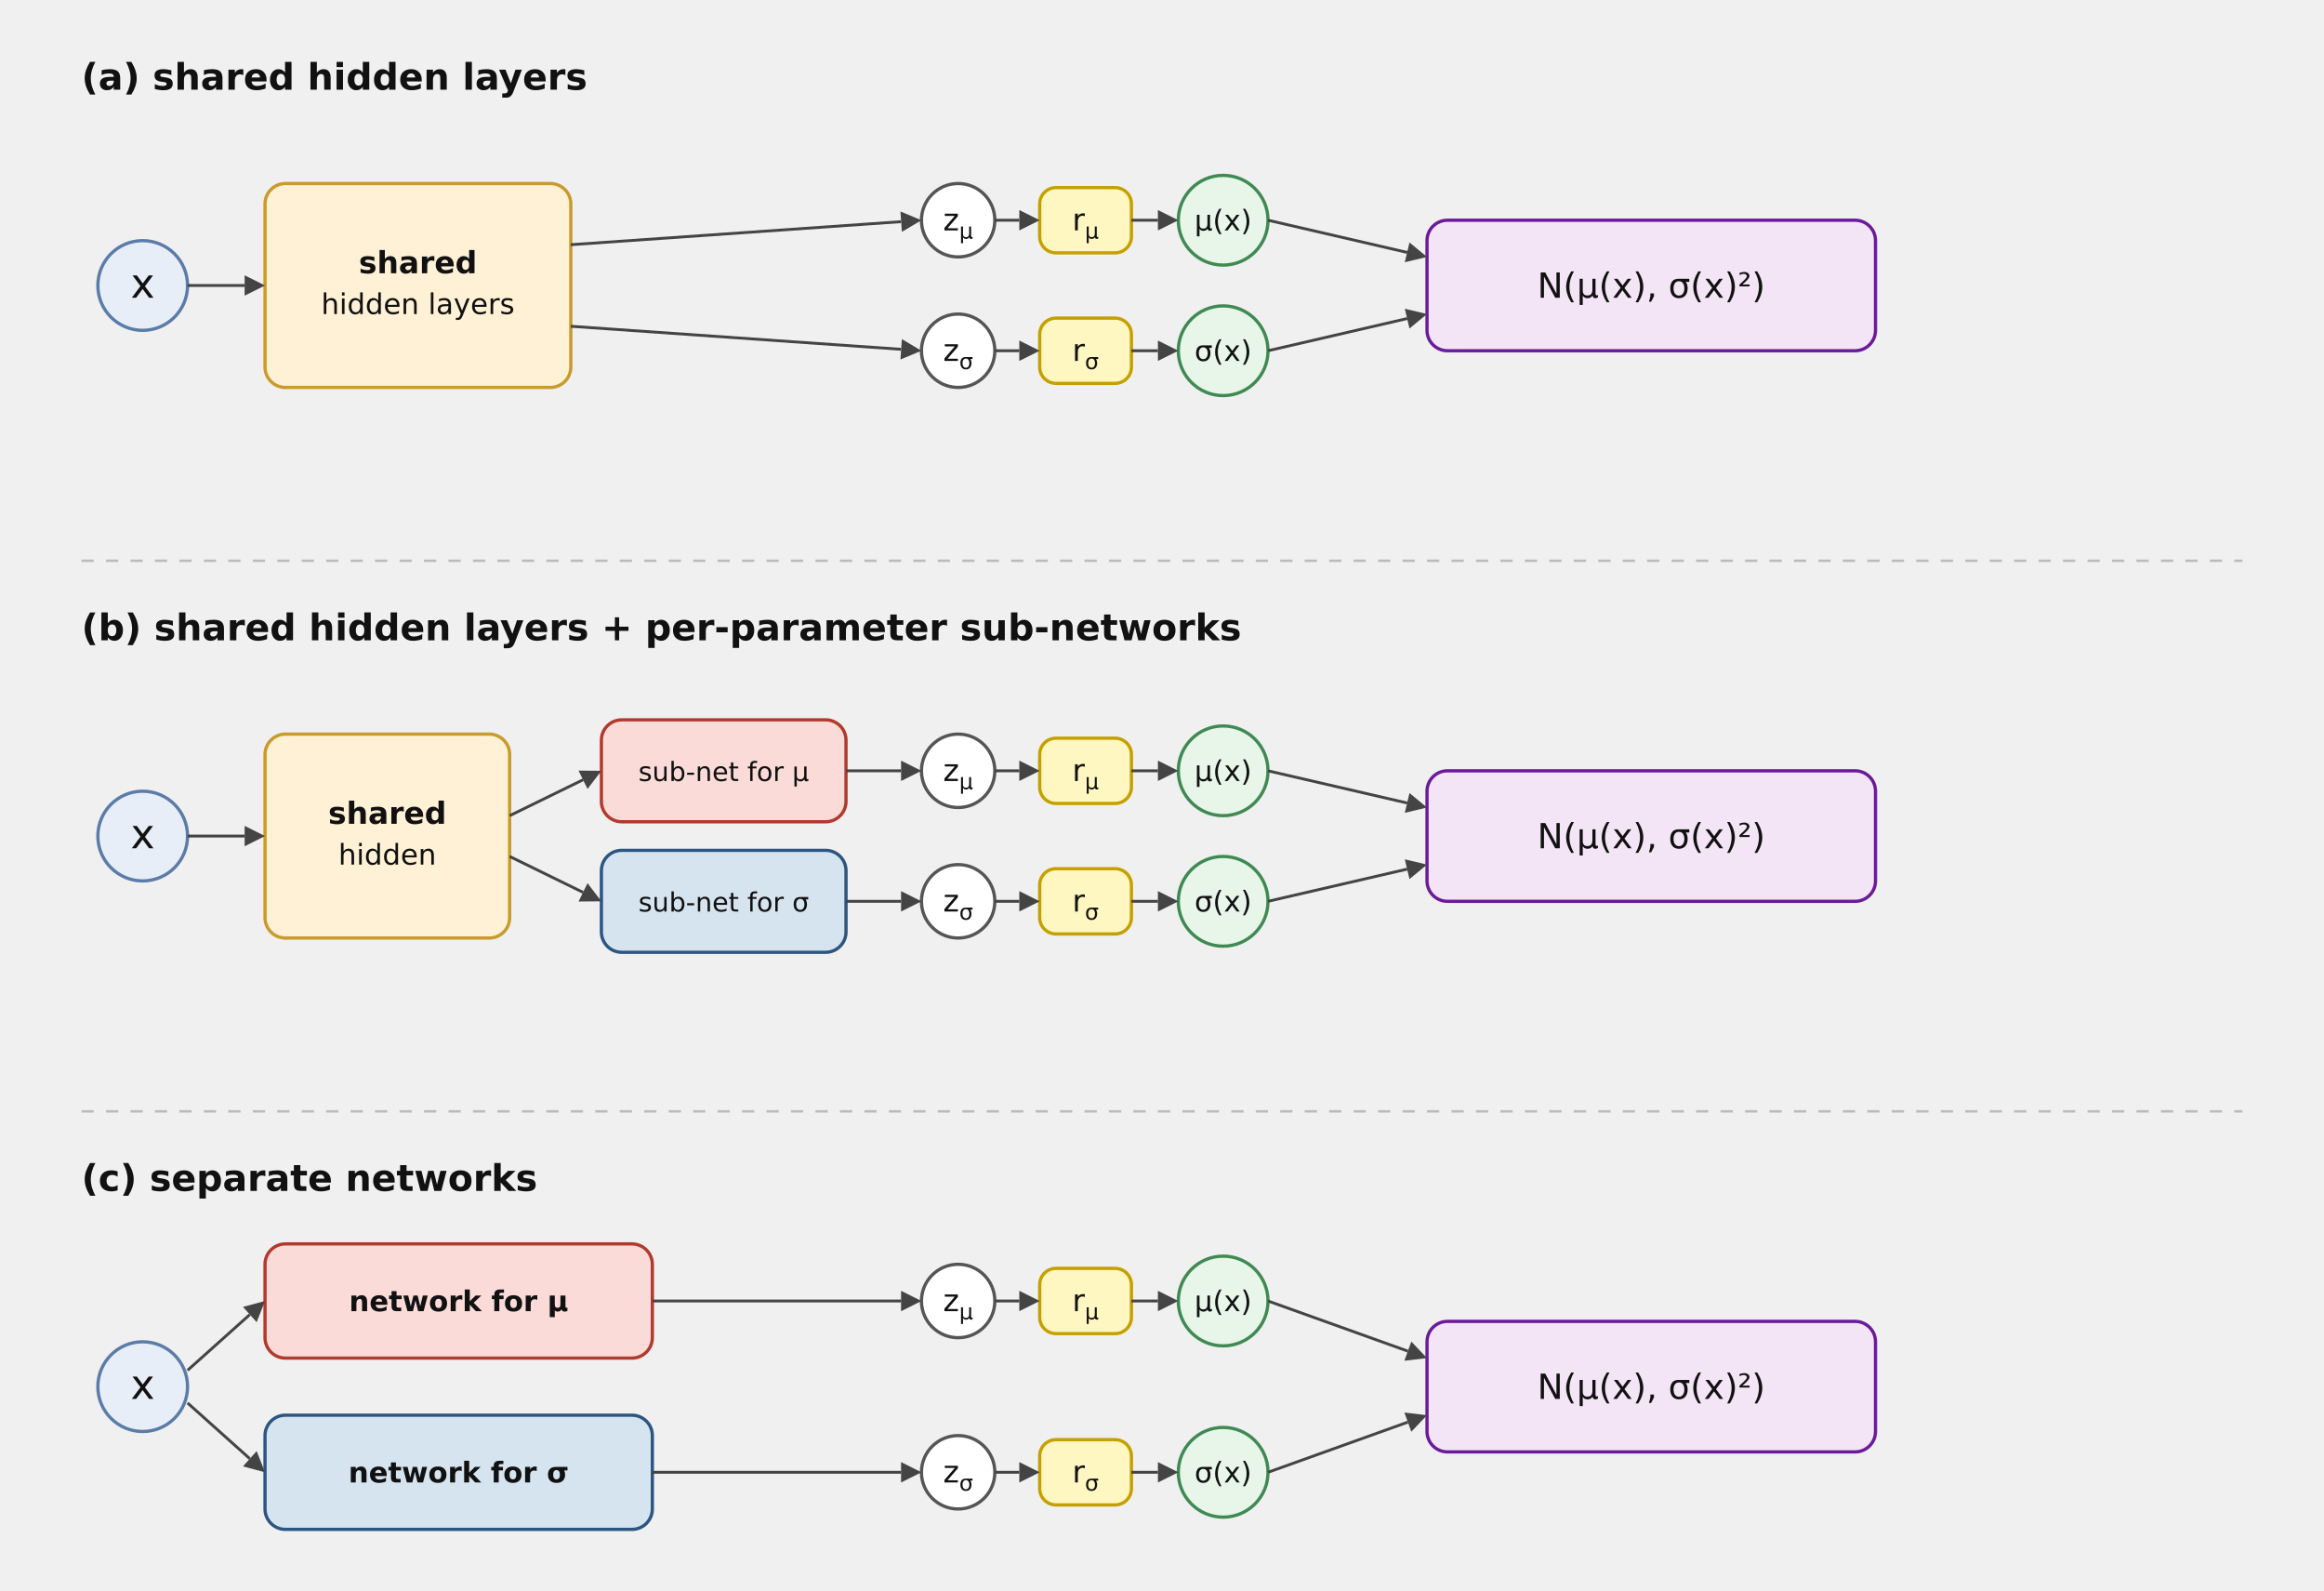
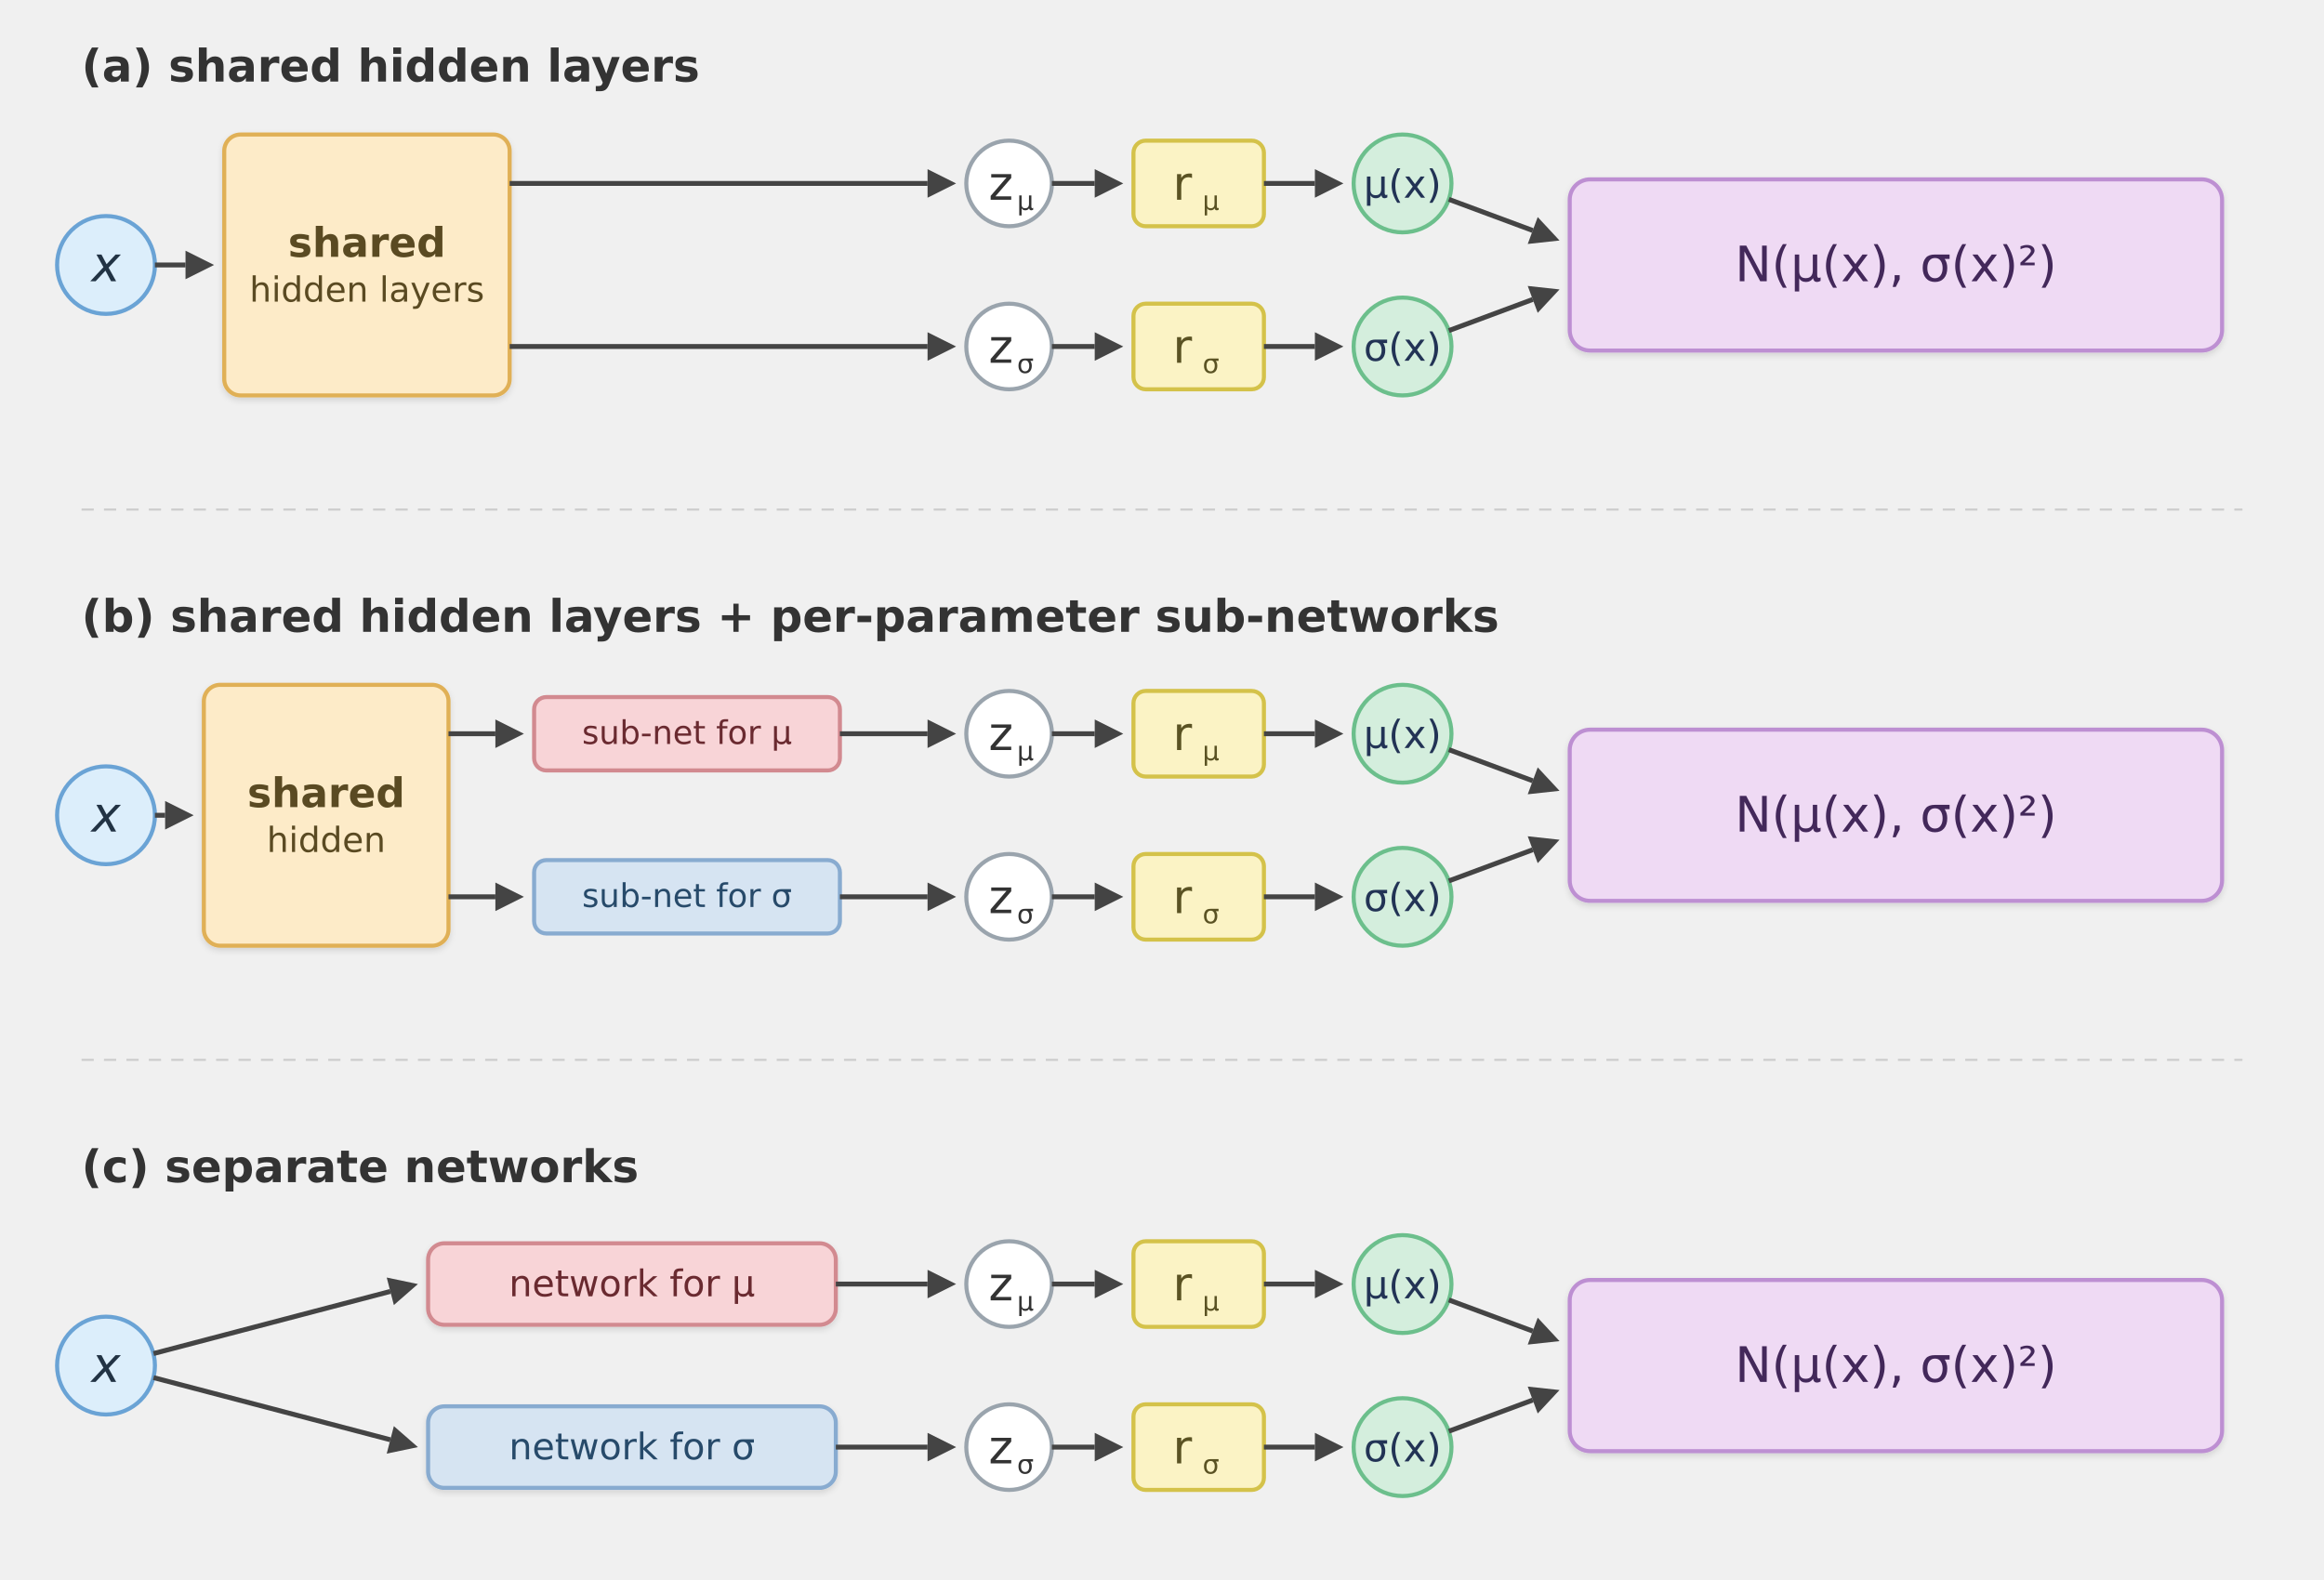
- <svg xmlns="http://www.w3.org/2000/svg" width="1140" height="780" viewBox="0 0 1140 780" font-family="DejaVu Sans">
-   <text x="40" y="44" text-anchor="start" font-size="18" font-weight="bold" fill="#111">(a) shared hidden layers</text>
-   <circle cx="70" cy="140" r="22" fill="#E8EEF7" stroke="#5B7CA8" stroke-width="1.6" />
-   <text x="70" y="146" text-anchor="middle" font-size="20" font-weight="normal" fill="#111">x</text>
-   <rect x="130" y="90" width="150" height="100" rx="10" ry="10" fill="#FFF1D6" stroke="#C99A2C" stroke-width="1.6" />
-   <text x="205.0" y="134" text-anchor="middle" font-size="15" font-weight="bold" fill="#111">shared</text>
-   <text x="205.0" y="154" text-anchor="middle" font-size="14" font-weight="normal" fill="#111">hidden layers</text>
-   <line x1="92.0" y1="140.0" x2="120.0" y2="140.0" stroke="#444" stroke-width="1.4" />
-   <polygon points="130.0,140.0 120.0,145.0 120.0,135.0" fill="#444" />
-   <circle cx="470" cy="108" r="18" fill="#FFFFFF" stroke="#555555" stroke-width="1.6" />
-   <text x="470" y="113" text-anchor="middle" font-size="15" font-weight="normal" fill="#111">z<tspan dy="4" font-size="0.72em">μ</tspan>
-   </text>
-   <circle cx="470" cy="172" r="18" fill="#FFFFFF" stroke="#555555" stroke-width="1.6" />
-   <text x="470" y="177" text-anchor="middle" font-size="15" font-weight="normal" fill="#111">z<tspan dy="4" font-size="0.72em">σ</tspan>
-   </text>
-   <line x1="280.0" y1="120.0" x2="442.0" y2="108.7" stroke="#444" stroke-width="1.4" />
-   <polygon points="452.0,108.0 442.4,113.7 441.7,103.7" fill="#444" />
-   <line x1="280.0" y1="160.0" x2="442.0" y2="171.3" stroke="#444" stroke-width="1.4" />
-   <polygon points="452.0,172.0 441.7,176.3 442.4,166.3" fill="#444" />
-   <rect x="510" y="92" width="45" height="32" rx="8" ry="8" fill="#FFF7C2" stroke="#C4A000" stroke-width="1.6" />
-   <text x="532.5" y="113" text-anchor="middle" font-size="15" font-weight="normal" fill="#111">r<tspan dy="4" font-size="0.72em">μ</tspan>
-   </text>
-   <rect x="510" y="156" width="45" height="32" rx="8" ry="8" fill="#FFF7C2" stroke="#C4A000" stroke-width="1.6" />
-   <text x="532.5" y="177" text-anchor="middle" font-size="15" font-weight="normal" fill="#111">r<tspan dy="4" font-size="0.72em">σ</tspan>
-   </text>
-   <line x1="488.0" y1="108.0" x2="500.0" y2="108.0" stroke="#444" stroke-width="1.4" />
-   <polygon points="510.0,108.0 500.0,113.0 500.0,103.0" fill="#444" />
-   <line x1="488.0" y1="172.0" x2="500.0" y2="172.0" stroke="#444" stroke-width="1.4" />
-   <polygon points="510.0,172.0 500.0,177.0 500.0,167.0" fill="#444" />
-   <circle cx="600" cy="108" r="22" fill="#E8F5E9" stroke="#3F8A52" stroke-width="1.6" />
-   <text x="600" y="113" text-anchor="middle" font-size="14" font-weight="normal" fill="#111">μ(x)</text>
-   <circle cx="600" cy="172" r="22" fill="#E8F5E9" stroke="#3F8A52" stroke-width="1.6" />
-   <text x="600" y="177" text-anchor="middle" font-size="14" font-weight="normal" fill="#111">σ(x)</text>
-   <line x1="555.0" y1="108.0" x2="568.0" y2="108.0" stroke="#444" stroke-width="1.4" />
-   <polygon points="578.0,108.0 568.0,113.0 568.0,103.0" fill="#444" />
-   <line x1="555.0" y1="172.0" x2="568.0" y2="172.0" stroke="#444" stroke-width="1.4" />
-   <polygon points="578.0,172.0 568.0,177.0 568.0,167.0" fill="#444" />
-   <rect x="700" y="108" width="220" height="64" rx="10" ry="10" fill="#F3E5F5" stroke="#6A1B9A" stroke-width="1.6" />
-   <text x="810.0" y="146" text-anchor="middle" font-size="17" font-weight="normal" fill="#111">N(μ(x), σ(x)²)</text>
-   <line x1="622.0" y1="108.0" x2="690.3" y2="123.8" stroke="#444" stroke-width="1.4" />
-   <polygon points="700.0,126.0 689.1,128.6 691.4,118.9" fill="#444" />
-   <line x1="622.0" y1="172.0" x2="690.3" y2="156.2" stroke="#444" stroke-width="1.4" />
-   <polygon points="700.0,154.0 691.4,161.1 689.1,151.4" fill="#444" />
-   <text x="40" y="314" text-anchor="start" font-size="18" font-weight="bold" fill="#111">(b) shared hidden layers + per-parameter sub-networks</text>
-   <circle cx="70" cy="410" r="22" fill="#E8EEF7" stroke="#5B7CA8" stroke-width="1.6" />
-   <text x="70" y="416" text-anchor="middle" font-size="20" font-weight="normal" fill="#111">x</text>
-   <rect x="130" y="360" width="120" height="100" rx="10" ry="10" fill="#FFF1D6" stroke="#C99A2C" stroke-width="1.6" />
-   <text x="190.0" y="404" text-anchor="middle" font-size="15" font-weight="bold" fill="#111">shared</text>
-   <text x="190.0" y="424" text-anchor="middle" font-size="14" font-weight="normal" fill="#111">hidden</text>
-   <line x1="92.0" y1="410.0" x2="120.0" y2="410.0" stroke="#444" stroke-width="1.4" />
-   <polygon points="130.0,410.0 120.0,415.0 120.0,405.0" fill="#444" />
-   <rect x="295" y="353" width="120" height="50" rx="10" ry="10" fill="#FADBD8" stroke="#B03A2E" stroke-width="1.6" />
-   <text x="355.0" y="383" text-anchor="middle" font-size="13" font-weight="normal" fill="#111">sub-net for μ</text>
-   <rect x="295" y="417" width="120" height="50" rx="10" ry="10" fill="#D6E4F0" stroke="#2C5582" stroke-width="1.6" />
-   <text x="355.0" y="447" text-anchor="middle" font-size="13" font-weight="normal" fill="#111">sub-net for σ</text>
-   <line x1="250.0" y1="400.0" x2="286.0" y2="382.4" stroke="#444" stroke-width="1.4" />
-   <polygon points="295.0,378.0 288.2,386.9 283.8,377.9" fill="#444" />
-   <line x1="250.0" y1="420.0" x2="286.0" y2="437.6" stroke="#444" stroke-width="1.4" />
-   <polygon points="295.0,442.0 283.8,442.1 288.2,433.1" fill="#444" />
-   <circle cx="470" cy="378" r="18" fill="#FFFFFF" stroke="#555555" stroke-width="1.6" />
-   <text x="470" y="383" text-anchor="middle" font-size="15" font-weight="normal" fill="#111">z<tspan dy="4" font-size="0.72em">μ</tspan>
-   </text>
-   <circle cx="470" cy="442" r="18" fill="#FFFFFF" stroke="#555555" stroke-width="1.6" />
-   <text x="470" y="447" text-anchor="middle" font-size="15" font-weight="normal" fill="#111">z<tspan dy="4" font-size="0.72em">σ</tspan>
-   </text>
-   <line x1="415.0" y1="378.0" x2="442.0" y2="378.0" stroke="#444" stroke-width="1.4" />
-   <polygon points="452.0,378.0 442.0,383.0 442.0,373.0" fill="#444" />
-   <line x1="415.0" y1="442.0" x2="442.0" y2="442.0" stroke="#444" stroke-width="1.4" />
-   <polygon points="452.0,442.0 442.0,447.0 442.0,437.0" fill="#444" />
-   <rect x="510" y="362" width="45" height="32" rx="8" ry="8" fill="#FFF7C2" stroke="#C4A000" stroke-width="1.6" />
-   <text x="532.5" y="383" text-anchor="middle" font-size="15" font-weight="normal" fill="#111">r<tspan dy="4" font-size="0.72em">μ</tspan>
-   </text>
-   <rect x="510" y="426" width="45" height="32" rx="8" ry="8" fill="#FFF7C2" stroke="#C4A000" stroke-width="1.6" />
-   <text x="532.5" y="447" text-anchor="middle" font-size="15" font-weight="normal" fill="#111">r<tspan dy="4" font-size="0.72em">σ</tspan>
-   </text>
-   <line x1="488.0" y1="378.0" x2="500.0" y2="378.0" stroke="#444" stroke-width="1.4" />
-   <polygon points="510.0,378.0 500.0,383.0 500.0,373.0" fill="#444" />
-   <line x1="488.0" y1="442.0" x2="500.0" y2="442.0" stroke="#444" stroke-width="1.4" />
-   <polygon points="510.0,442.0 500.0,447.0 500.0,437.0" fill="#444" />
-   <circle cx="600" cy="378" r="22" fill="#E8F5E9" stroke="#3F8A52" stroke-width="1.6" />
-   <text x="600" y="383" text-anchor="middle" font-size="14" font-weight="normal" fill="#111">μ(x)</text>
-   <circle cx="600" cy="442" r="22" fill="#E8F5E9" stroke="#3F8A52" stroke-width="1.6" />
-   <text x="600" y="447" text-anchor="middle" font-size="14" font-weight="normal" fill="#111">σ(x)</text>
-   <line x1="555.0" y1="378.0" x2="568.0" y2="378.0" stroke="#444" stroke-width="1.4" />
-   <polygon points="578.0,378.0 568.0,383.0 568.0,373.0" fill="#444" />
-   <line x1="555.0" y1="442.0" x2="568.0" y2="442.0" stroke="#444" stroke-width="1.4" />
-   <polygon points="578.0,442.0 568.0,447.0 568.0,437.0" fill="#444" />
-   <rect x="700" y="378" width="220" height="64" rx="10" ry="10" fill="#F3E5F5" stroke="#6A1B9A" stroke-width="1.6" />
-   <text x="810.0" y="416" text-anchor="middle" font-size="17" font-weight="normal" fill="#111">N(μ(x), σ(x)²)</text>
-   <line x1="622.0" y1="378.0" x2="690.3" y2="393.8" stroke="#444" stroke-width="1.4" />
-   <polygon points="700.0,396.0 689.1,398.6 691.4,388.9" fill="#444" />
-   <line x1="622.0" y1="442.0" x2="690.3" y2="426.2" stroke="#444" stroke-width="1.4" />
-   <polygon points="700.0,424.0 691.4,431.1 689.1,421.4" fill="#444" />
-   <text x="40" y="584" text-anchor="start" font-size="18" font-weight="bold" fill="#111">(c) separate networks</text>
-   <circle cx="70" cy="680" r="22" fill="#E8EEF7" stroke="#5B7CA8" stroke-width="1.6" />
-   <text x="70" y="686" text-anchor="middle" font-size="20" font-weight="normal" fill="#111">x</text>
-   <rect x="130" y="610" width="190" height="56" rx="10" ry="10" fill="#FADBD8" stroke="#B03A2E" stroke-width="1.6" />
-   <text x="225.0" y="643" text-anchor="middle" font-size="14" font-weight="bold" fill="#111">network for μ</text>
-   <rect x="130" y="694" width="190" height="56" rx="10" ry="10" fill="#D6E4F0" stroke="#2C5582" stroke-width="1.6" />
-   <text x="225.0" y="727" text-anchor="middle" font-size="14" font-weight="bold" fill="#111">network for σ</text>
-   <line x1="92.0" y1="672.0" x2="122.5" y2="644.7" stroke="#444" stroke-width="1.4" />
-   <polygon points="130.0,638.0 125.9,648.4 119.2,640.9" fill="#444" />
-   <line x1="92.0" y1="688.0" x2="122.5" y2="715.3" stroke="#444" stroke-width="1.4" />
-   <polygon points="130.0,722.0 119.2,719.1 125.9,711.6" fill="#444" />
-   <circle cx="470" cy="638" r="18" fill="#FFFFFF" stroke="#555555" stroke-width="1.6" />
-   <text x="470" y="643" text-anchor="middle" font-size="15" font-weight="normal" fill="#111">z<tspan dy="4" font-size="0.72em">μ</tspan>
-   </text>
-   <circle cx="470" cy="722" r="18" fill="#FFFFFF" stroke="#555555" stroke-width="1.6" />
-   <text x="470" y="727" text-anchor="middle" font-size="15" font-weight="normal" fill="#111">z<tspan dy="4" font-size="0.72em">σ</tspan>
-   </text>
-   <line x1="320.0" y1="638.0" x2="442.0" y2="638.0" stroke="#444" stroke-width="1.4" />
-   <polygon points="452.0,638.0 442.0,643.0 442.0,633.0" fill="#444" />
-   <line x1="320.0" y1="722.0" x2="442.0" y2="722.0" stroke="#444" stroke-width="1.4" />
-   <polygon points="452.0,722.0 442.0,727.0 442.0,717.0" fill="#444" />
-   <rect x="510" y="622" width="45" height="32" rx="8" ry="8" fill="#FFF7C2" stroke="#C4A000" stroke-width="1.6" />
-   <text x="532.5" y="643" text-anchor="middle" font-size="15" font-weight="normal" fill="#111">r<tspan dy="4" font-size="0.72em">μ</tspan>
-   </text>
-   <rect x="510" y="706" width="45" height="32" rx="8" ry="8" fill="#FFF7C2" stroke="#C4A000" stroke-width="1.6" />
-   <text x="532.5" y="727" text-anchor="middle" font-size="15" font-weight="normal" fill="#111">r<tspan dy="4" font-size="0.72em">σ</tspan>
-   </text>
-   <line x1="488.0" y1="638.0" x2="500.0" y2="638.0" stroke="#444" stroke-width="1.4" />
-   <polygon points="510.0,638.0 500.0,643.0 500.0,633.0" fill="#444" />
-   <line x1="488.0" y1="722.0" x2="500.0" y2="722.0" stroke="#444" stroke-width="1.4" />
-   <polygon points="510.0,722.0 500.0,727.0 500.0,717.0" fill="#444" />
-   <circle cx="600" cy="638" r="22" fill="#E8F5E9" stroke="#3F8A52" stroke-width="1.6" />
-   <text x="600" y="643" text-anchor="middle" font-size="14" font-weight="normal" fill="#111">μ(x)</text>
-   <circle cx="600" cy="722" r="22" fill="#E8F5E9" stroke="#3F8A52" stroke-width="1.6" />
-   <text x="600" y="727" text-anchor="middle" font-size="14" font-weight="normal" fill="#111">σ(x)</text>
-   <line x1="555.0" y1="638.0" x2="568.0" y2="638.0" stroke="#444" stroke-width="1.4" />
-   <polygon points="578.0,638.0 568.0,643.0 568.0,633.0" fill="#444" />
-   <line x1="555.0" y1="722.0" x2="568.0" y2="722.0" stroke="#444" stroke-width="1.4" />
-   <polygon points="578.0,722.0 568.0,727.0 568.0,717.0" fill="#444" />
-   <rect x="700" y="648" width="220" height="64" rx="10" ry="10" fill="#F3E5F5" stroke="#6A1B9A" stroke-width="1.6" />
-   <text x="810.0" y="686" text-anchor="middle" font-size="17" font-weight="normal" fill="#111">N(μ(x), σ(x)²)</text>
-   <line x1="622.0" y1="638.0" x2="690.6" y2="662.6" stroke="#444" stroke-width="1.4" />
-   <polygon points="700.0,666.0 688.9,667.3 692.3,657.9" fill="#444" />
-   <line x1="622.0" y1="722.0" x2="690.6" y2="697.4" stroke="#444" stroke-width="1.4" />
-   <polygon points="700.0,694.0 692.3,702.1 688.9,692.7" fill="#444" />
-   <line x1="40" y1="275" x2="1100" y2="275" stroke="#bbb" stroke-width="1.2" stroke-dasharray="6,6" />
-   <line x1="40" y1="545" x2="1100" y2="545" stroke="#bbb" stroke-width="1.2" stroke-dasharray="6,6" />
+ <svg xmlns="http://www.w3.org/2000/svg" viewBox="0 0 1140 775" font-family="DejaVu Sans">
+   <defs>
+     <filter id="sh" x="-6%" y="-6%" width="112%" height="118%">
+       <feDropShadow dx="0" dy="1.5" stdDeviation="1.5" flood-color="#000" flood-opacity="0.12" />
+     </filter>
+   </defs>
+   <text x="40" y="40" font-size="22" font-weight="bold" fill="#333">(a) shared hidden layers</text>
+   <circle cx="52" cy="130" r="24" fill="#dceefb" stroke="#6aa3d5" stroke-width="2" />
+   <text x="52" y="138" text-anchor="middle" font-size="24" font-style="italic" fill="#234">x</text>
+   <rect x="110" y="66" width="140" height="128" rx="8" fill="#fdebc8" stroke="#e0b057" stroke-width="2" filter="url(#sh)" />
+   <text x="180" y="126" text-anchor="middle" font-size="20" font-weight="bold" fill="#5a4a22">shared</text>
+   <text x="180" y="148" text-anchor="middle" font-size="17" fill="#5a4a22">hidden layers</text>
+   <circle cx="495" cy="90" r="21" fill="#fff" stroke="#9aa4ad" stroke-width="2" />
+   <text x="491" y="98" text-anchor="middle" font-size="23" fill="#333">z</text>
+   <text x="503" y="103" text-anchor="middle" font-size="13" fill="#333">μ</text>
+   <circle cx="495" cy="170" r="21" fill="#fff" stroke="#9aa4ad" stroke-width="2" />
+   <text x="491" y="178" text-anchor="middle" font-size="23" fill="#333">z</text>
+   <text x="503" y="183" text-anchor="middle" font-size="13" fill="#333">σ</text>
+   <rect x="556" y="69" width="64" height="42" rx="6" fill="#fbf3c5" stroke="#d4c24a" stroke-width="2" />
+   <text x="580" y="98" text-anchor="middle" font-size="23" fill="#5a5223">r</text>
+   <text x="594" y="103" text-anchor="middle" font-size="13" fill="#5a5223">μ</text>
+   <rect x="556" y="149" width="64" height="42" rx="6" fill="#fbf3c5" stroke="#d4c24a" stroke-width="2" />
+   <text x="580" y="178" text-anchor="middle" font-size="23" fill="#5a5223">r</text>
+   <text x="594" y="183" text-anchor="middle" font-size="13" fill="#5a5223">σ</text>
+   <circle cx="688" cy="90" r="24" fill="#d4eedd" stroke="#6cbf8c" stroke-width="2" />
+   <text x="688" y="97" text-anchor="middle" font-size="19" fill="#235">μ(x)</text>
+   <circle cx="688" cy="170" r="24" fill="#d4eedd" stroke="#6cbf8c" stroke-width="2" />
+   <text x="688" y="177" text-anchor="middle" font-size="19" fill="#235">σ(x)</text>
+   <rect x="770" y="88" width="320" height="84" rx="10" fill="#efdaf4" stroke="#bd8fd2" stroke-width="2" filter="url(#sh)" />
+   <text x="930" y="138" text-anchor="middle" font-size="24" fill="#43285a">N(μ(x), σ(x)²)</text>
+   <g>
+     <line x1="76.0" y1="130.0" x2="91.0" y2="130.0" stroke="#444" stroke-width="2.4" />
+     <polygon points="105.0,130.0 91.0,137.0 91.0,123.0" fill="#444" />
+     <line x1="250.0" y1="90.0" x2="455.0" y2="90.0" stroke="#444" stroke-width="2.4" />
+     <polygon points="469.0,90.0 455.0,97.0 455.0,83.0" fill="#444" />
+     <line x1="250.0" y1="170.0" x2="455.0" y2="170.0" stroke="#444" stroke-width="2.4" />
+     <polygon points="469.0,170.0 455.0,177.0 455.0,163.0" fill="#444" />
+     <line x1="516.0" y1="90.0" x2="537.0" y2="90.0" stroke="#444" stroke-width="2.4" />
+     <polygon points="551.0,90.0 537.0,97.0 537.0,83.0" fill="#444" />
+     <line x1="516.0" y1="170.0" x2="537.0" y2="170.0" stroke="#444" stroke-width="2.4" />
+     <polygon points="551.0,170.0 537.0,177.0 537.0,163.0" fill="#444" />
+     <line x1="620.0" y1="90.0" x2="645.0" y2="90.0" stroke="#444" stroke-width="2.4" />
+     <polygon points="659.0,90.0 645.0,97.0 645.0,83.0" fill="#444" />
+     <line x1="620.0" y1="170.0" x2="645.0" y2="170.0" stroke="#444" stroke-width="2.4" />
+     <polygon points="659.0,170.0 645.0,177.0 645.0,163.0" fill="#444" />
+     <line x1="710.7" y1="97.8" x2="751.9" y2="113.1" stroke="#444" stroke-width="2.4" />
+     <polygon points="765.0,118.0 749.4,119.7 754.3,106.5" fill="#444" />
+     <line x1="710.7" y1="162.2" x2="751.9" y2="146.9" stroke="#444" stroke-width="2.4" />
+     <polygon points="765.0,142.0 754.3,153.5 749.4,140.3" fill="#444" />
+   </g>
+   <line x1="40" y1="250" x2="1100" y2="250" stroke="#ccc" stroke-width="1" stroke-dasharray="6,5" />
+   <text x="40" y="310" font-size="22" font-weight="bold" fill="#333">(b) shared hidden layers + per-parameter sub-networks</text>
+   <circle cx="52" cy="400" r="24" fill="#dceefb" stroke="#6aa3d5" stroke-width="2" />
+   <text x="52" y="408" text-anchor="middle" font-size="24" font-style="italic" fill="#234">x</text>
+   <rect x="100" y="336" width="120" height="128" rx="8" fill="#fdebc8" stroke="#e0b057" stroke-width="2" filter="url(#sh)" />
+   <text x="160" y="396" text-anchor="middle" font-size="20" font-weight="bold" fill="#5a4a22">shared</text>
+   <text x="160" y="418" text-anchor="middle" font-size="17" fill="#5a4a22">hidden</text>
+   <rect x="262" y="342" width="150" height="36" rx="6" fill="#f8d4d7" stroke="#d28a90" stroke-width="2" />
+   <text x="337" y="365" text-anchor="middle" font-size="16" fill="#6a2a30">sub-net for μ</text>
+   <rect x="262" y="422" width="150" height="36" rx="6" fill="#d6e4f2" stroke="#88abd0" stroke-width="2" />
+   <text x="337" y="445" text-anchor="middle" font-size="16" fill="#274a6a">sub-net for σ</text>
+   <circle cx="495" cy="360" r="21" fill="#fff" stroke="#9aa4ad" stroke-width="2" />
+   <text x="491" y="368" text-anchor="middle" font-size="23" fill="#333">z</text>
+   <text x="503" y="373" text-anchor="middle" font-size="13" fill="#333">μ</text>
+   <circle cx="495" cy="440" r="21" fill="#fff" stroke="#9aa4ad" stroke-width="2" />
+   <text x="491" y="448" text-anchor="middle" font-size="23" fill="#333">z</text>
+   <text x="503" y="453" text-anchor="middle" font-size="13" fill="#333">σ</text>
+   <rect x="556" y="339" width="64" height="42" rx="6" fill="#fbf3c5" stroke="#d4c24a" stroke-width="2" />
+   <text x="580" y="368" text-anchor="middle" font-size="23" fill="#5a5223">r</text>
+   <text x="594" y="373" text-anchor="middle" font-size="13" fill="#5a5223">μ</text>
+   <rect x="556" y="419" width="64" height="42" rx="6" fill="#fbf3c5" stroke="#d4c24a" stroke-width="2" />
+   <text x="580" y="448" text-anchor="middle" font-size="23" fill="#5a5223">r</text>
+   <text x="594" y="453" text-anchor="middle" font-size="13" fill="#5a5223">σ</text>
+   <circle cx="688" cy="360" r="24" fill="#d4eedd" stroke="#6cbf8c" stroke-width="2" />
+   <text x="688" y="367" text-anchor="middle" font-size="19" fill="#235">μ(x)</text>
+   <circle cx="688" cy="440" r="24" fill="#d4eedd" stroke="#6cbf8c" stroke-width="2" />
+   <text x="688" y="447" text-anchor="middle" font-size="19" fill="#235">σ(x)</text>
+   <rect x="770" y="358" width="320" height="84" rx="10" fill="#efdaf4" stroke="#bd8fd2" stroke-width="2" filter="url(#sh)" />
+   <text x="930" y="408" text-anchor="middle" font-size="24" fill="#43285a">N(μ(x), σ(x)²)</text>
+   <g>
+     <line x1="76.0" y1="400.0" x2="81.0" y2="400.0" stroke="#444" stroke-width="2.4" />
+     <polygon points="95.0,400.0 81.0,407.0 81.0,393.0" fill="#444" />
+     <line x1="220.0" y1="360.0" x2="243.0" y2="360.0" stroke="#444" stroke-width="2.4" />
+     <polygon points="257.0,360.0 243.0,367.0 243.0,353.0" fill="#444" />
+     <line x1="220.0" y1="440.0" x2="243.0" y2="440.0" stroke="#444" stroke-width="2.4" />
+     <polygon points="257.0,440.0 243.0,447.0 243.0,433.0" fill="#444" />
+     <line x1="412.0" y1="360.0" x2="455.0" y2="360.0" stroke="#444" stroke-width="2.4" />
+     <polygon points="469.0,360.0 455.0,367.0 455.0,353.0" fill="#444" />
+     <line x1="412.0" y1="440.0" x2="455.0" y2="440.0" stroke="#444" stroke-width="2.4" />
+     <polygon points="469.0,440.0 455.0,447.0 455.0,433.0" fill="#444" />
+     <line x1="516.0" y1="360.0" x2="537.0" y2="360.0" stroke="#444" stroke-width="2.4" />
+     <polygon points="551.0,360.0 537.0,367.0 537.0,353.0" fill="#444" />
+     <line x1="516.0" y1="440.0" x2="537.0" y2="440.0" stroke="#444" stroke-width="2.4" />
+     <polygon points="551.0,440.0 537.0,447.0 537.0,433.0" fill="#444" />
+     <line x1="620.0" y1="360.0" x2="645.0" y2="360.0" stroke="#444" stroke-width="2.4" />
+     <polygon points="659.0,360.0 645.0,367.0 645.0,353.0" fill="#444" />
+     <line x1="620.0" y1="440.0" x2="645.0" y2="440.0" stroke="#444" stroke-width="2.4" />
+     <polygon points="659.0,440.0 645.0,447.0 645.0,433.0" fill="#444" />
+     <line x1="710.7" y1="367.8" x2="751.9" y2="383.1" stroke="#444" stroke-width="2.4" />
+     <polygon points="765.0,388.0 749.4,389.7 754.3,376.5" fill="#444" />
+     <line x1="710.7" y1="432.2" x2="751.9" y2="416.9" stroke="#444" stroke-width="2.4" />
+     <polygon points="765.0,412.0 754.3,423.5 749.4,410.3" fill="#444" />
+   </g>
+   <line x1="40" y1="520" x2="1100" y2="520" stroke="#ccc" stroke-width="1" stroke-dasharray="6,5" />
+   <text x="40" y="580" font-size="22" font-weight="bold" fill="#333">(c) separate networks</text>
+   <circle cx="52" cy="670" r="24" fill="#dceefb" stroke="#6aa3d5" stroke-width="2" />
+   <text x="52" y="678" text-anchor="middle" font-size="24" font-style="italic" fill="#234">x</text>
+   <rect x="210" y="610" width="200" height="40" rx="8" fill="#f8d4d7" stroke="#d28a90" stroke-width="2" filter="url(#sh)" />
+   <text x="310" y="636" text-anchor="middle" font-size="18" fill="#6a2a30">network for μ</text>
+   <rect x="210" y="690" width="200" height="40" rx="8" fill="#d6e4f2" stroke="#88abd0" stroke-width="2" filter="url(#sh)" />
+   <text x="310" y="716" text-anchor="middle" font-size="18" fill="#274a6a">network for σ</text>
+   <circle cx="495" cy="630" r="21" fill="#fff" stroke="#9aa4ad" stroke-width="2" />
+   <text x="491" y="638" text-anchor="middle" font-size="23" fill="#333">z</text>
+   <text x="503" y="643" text-anchor="middle" font-size="13" fill="#333">μ</text>
+   <circle cx="495" cy="710" r="21" fill="#fff" stroke="#9aa4ad" stroke-width="2" />
+   <text x="491" y="718" text-anchor="middle" font-size="23" fill="#333">z</text>
+   <text x="503" y="723" text-anchor="middle" font-size="13" fill="#333">σ</text>
+   <rect x="556" y="609" width="64" height="42" rx="6" fill="#fbf3c5" stroke="#d4c24a" stroke-width="2" />
+   <text x="580" y="638" text-anchor="middle" font-size="23" fill="#5a5223">r</text>
+   <text x="594" y="643" text-anchor="middle" font-size="13" fill="#5a5223">μ</text>
+   <rect x="556" y="689" width="64" height="42" rx="6" fill="#fbf3c5" stroke="#d4c24a" stroke-width="2" />
+   <text x="580" y="718" text-anchor="middle" font-size="23" fill="#5a5223">r</text>
+   <text x="594" y="723" text-anchor="middle" font-size="13" fill="#5a5223">σ</text>
+   <circle cx="688" cy="630" r="24" fill="#d4eedd" stroke="#6cbf8c" stroke-width="2" />
+   <text x="688" y="637" text-anchor="middle" font-size="19" fill="#235">μ(x)</text>
+   <circle cx="688" cy="710" r="24" fill="#d4eedd" stroke="#6cbf8c" stroke-width="2" />
+   <text x="688" y="717" text-anchor="middle" font-size="19" fill="#235">σ(x)</text>
+   <rect x="770" y="628" width="320" height="84" rx="10" fill="#efdaf4" stroke="#bd8fd2" stroke-width="2" filter="url(#sh)" />
+   <text x="930" y="678" text-anchor="middle" font-size="24" fill="#43285a">N(μ(x), σ(x)²)</text>
+   <g>
+     <line x1="75.3" y1="664.1" x2="191.5" y2="633.6" stroke="#444" stroke-width="2.4" />
+     <polygon points="205.0,630.0 193.2,640.3 189.7,626.8" fill="#444" />
+     <line x1="75.3" y1="675.9" x2="191.5" y2="706.4" stroke="#444" stroke-width="2.4" />
+     <polygon points="205.0,710.0 189.7,713.2 193.2,699.7" fill="#444" />
+     <line x1="410.0" y1="630.0" x2="455.0" y2="630.0" stroke="#444" stroke-width="2.4" />
+     <polygon points="469.0,630.0 455.0,637.0 455.0,623.0" fill="#444" />
+     <line x1="410.0" y1="710.0" x2="455.0" y2="710.0" stroke="#444" stroke-width="2.4" />
+     <polygon points="469.0,710.0 455.0,717.0 455.0,703.0" fill="#444" />
+     <line x1="516.0" y1="630.0" x2="537.0" y2="630.0" stroke="#444" stroke-width="2.4" />
+     <polygon points="551.0,630.0 537.0,637.0 537.0,623.0" fill="#444" />
+     <line x1="516.0" y1="710.0" x2="537.0" y2="710.0" stroke="#444" stroke-width="2.4" />
+     <polygon points="551.0,710.0 537.0,717.0 537.0,703.0" fill="#444" />
+     <line x1="620.0" y1="630.0" x2="645.0" y2="630.0" stroke="#444" stroke-width="2.4" />
+     <polygon points="659.0,630.0 645.0,637.0 645.0,623.0" fill="#444" />
+     <line x1="620.0" y1="710.0" x2="645.0" y2="710.0" stroke="#444" stroke-width="2.4" />
+     <polygon points="659.0,710.0 645.0,717.0 645.0,703.0" fill="#444" />
+     <line x1="710.7" y1="637.8" x2="751.9" y2="653.1" stroke="#444" stroke-width="2.4" />
+     <polygon points="765.0,658.0 749.4,659.7 754.3,646.5" fill="#444" />
+     <line x1="710.7" y1="702.2" x2="751.9" y2="686.9" stroke="#444" stroke-width="2.4" />
+     <polygon points="765.0,682.0 754.3,693.5 749.4,680.3" fill="#444" />
+   </g>
</svg>
